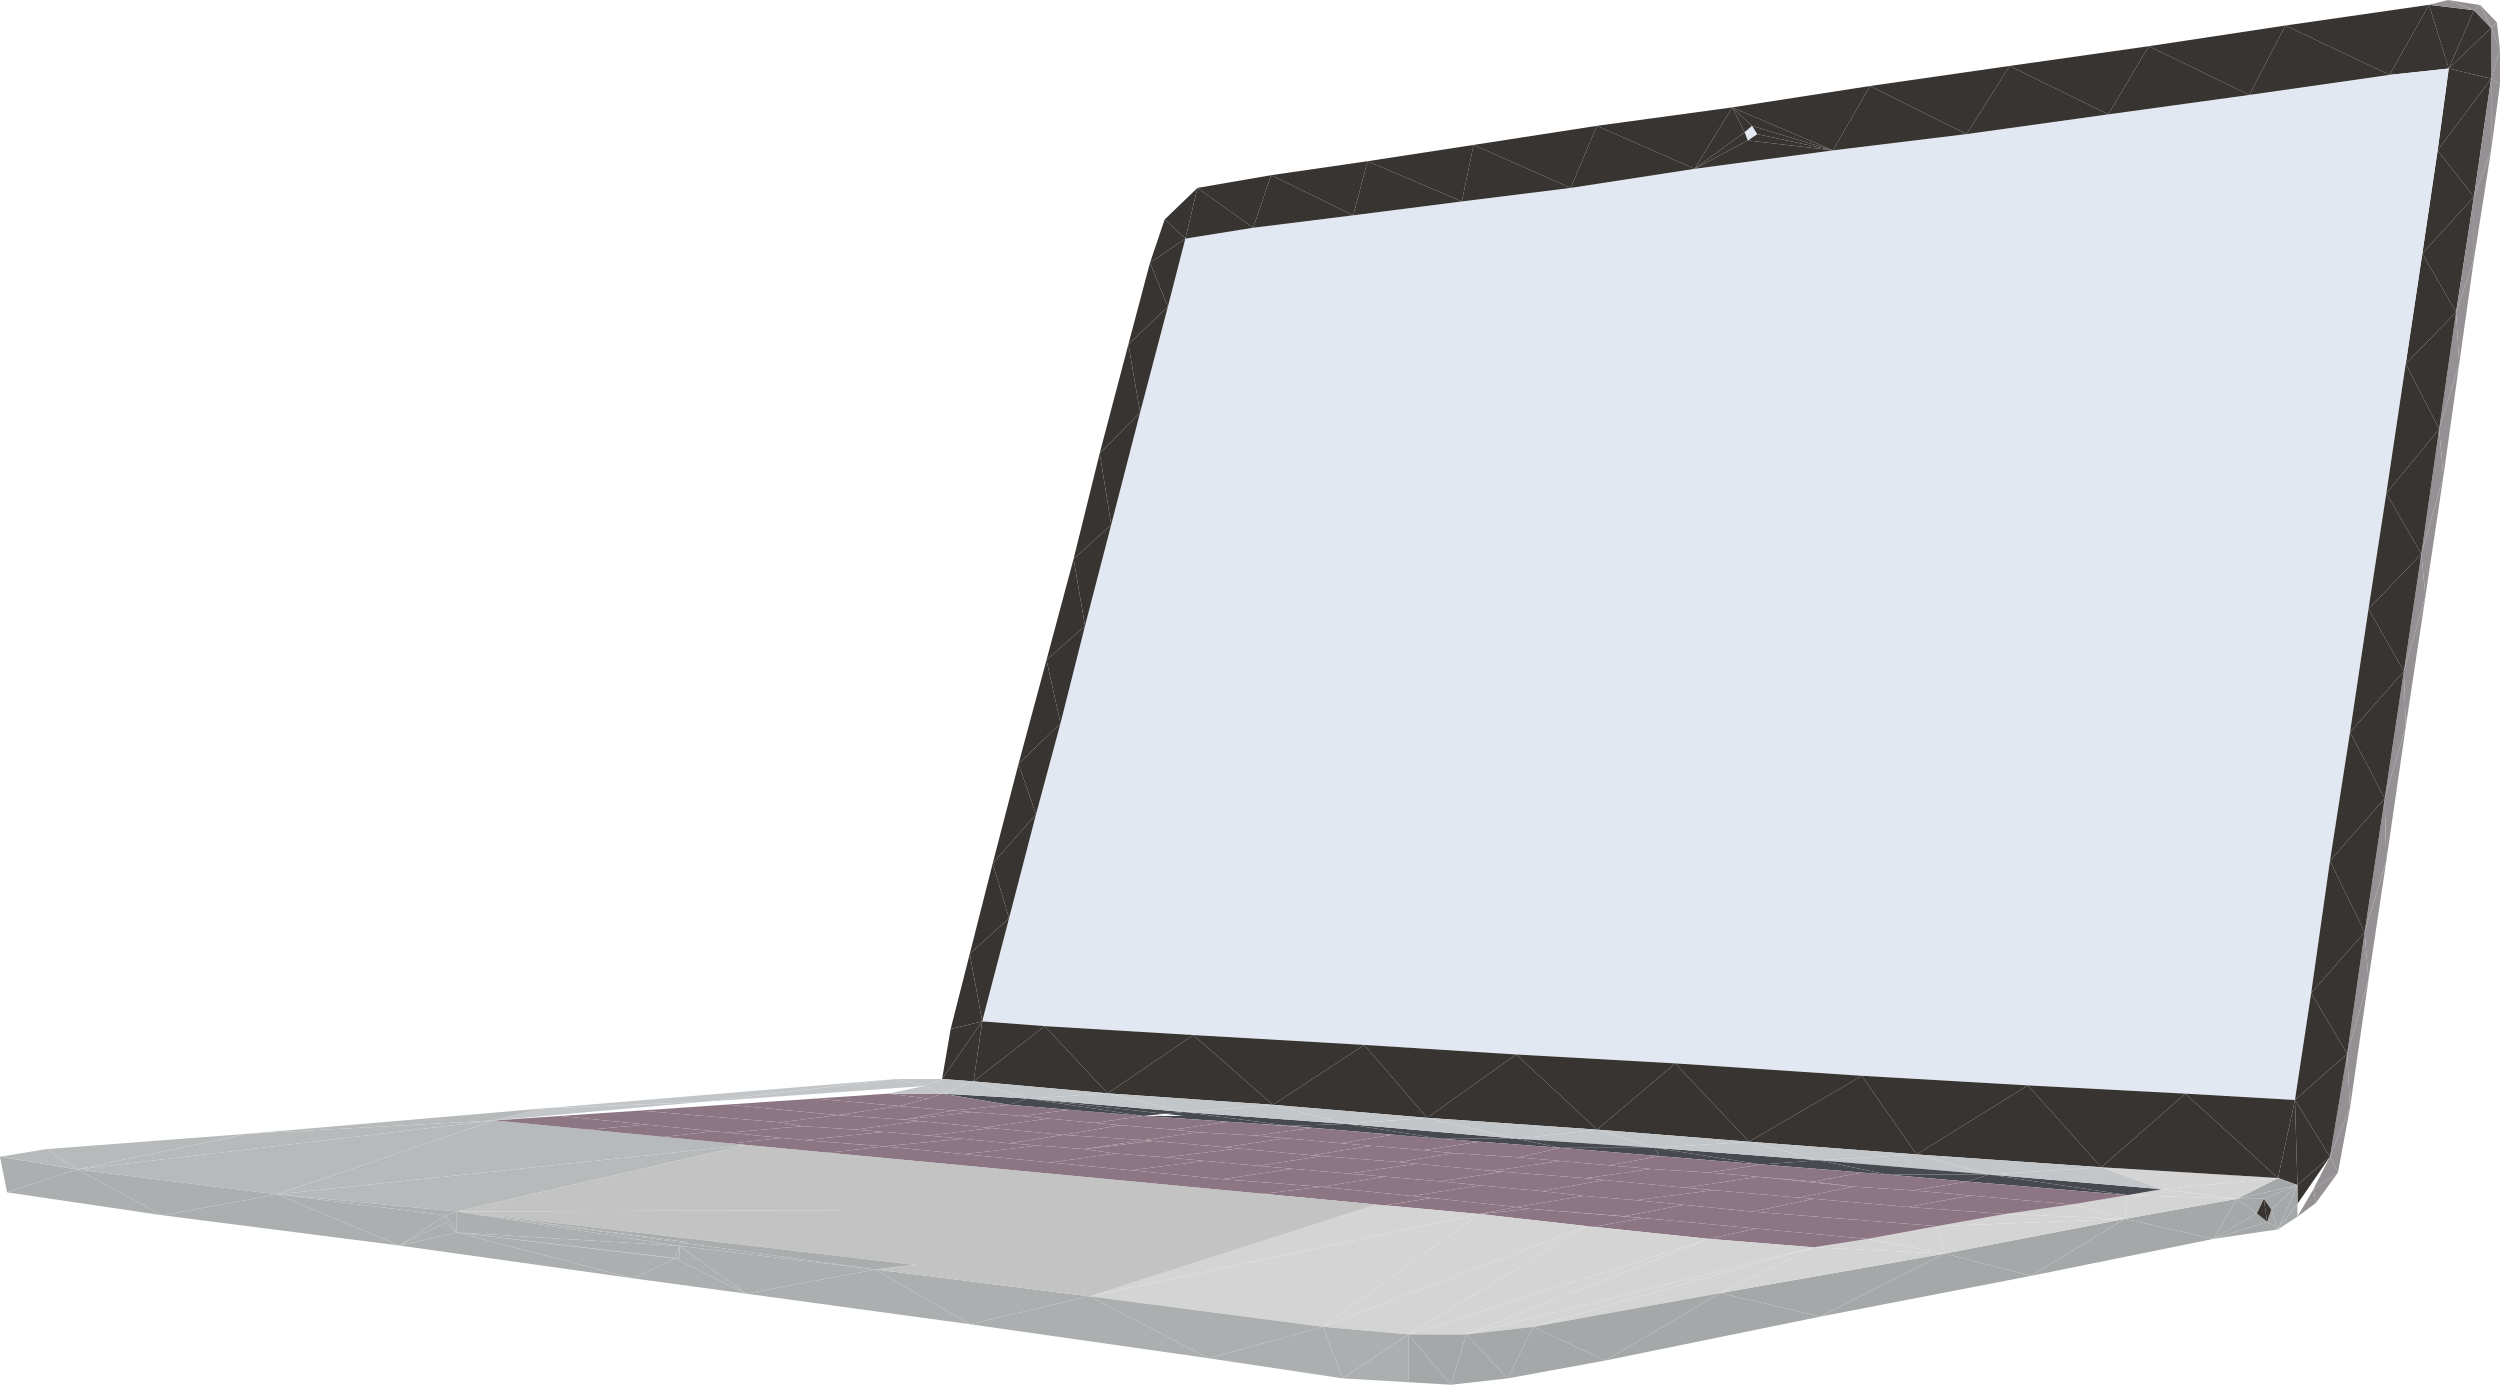
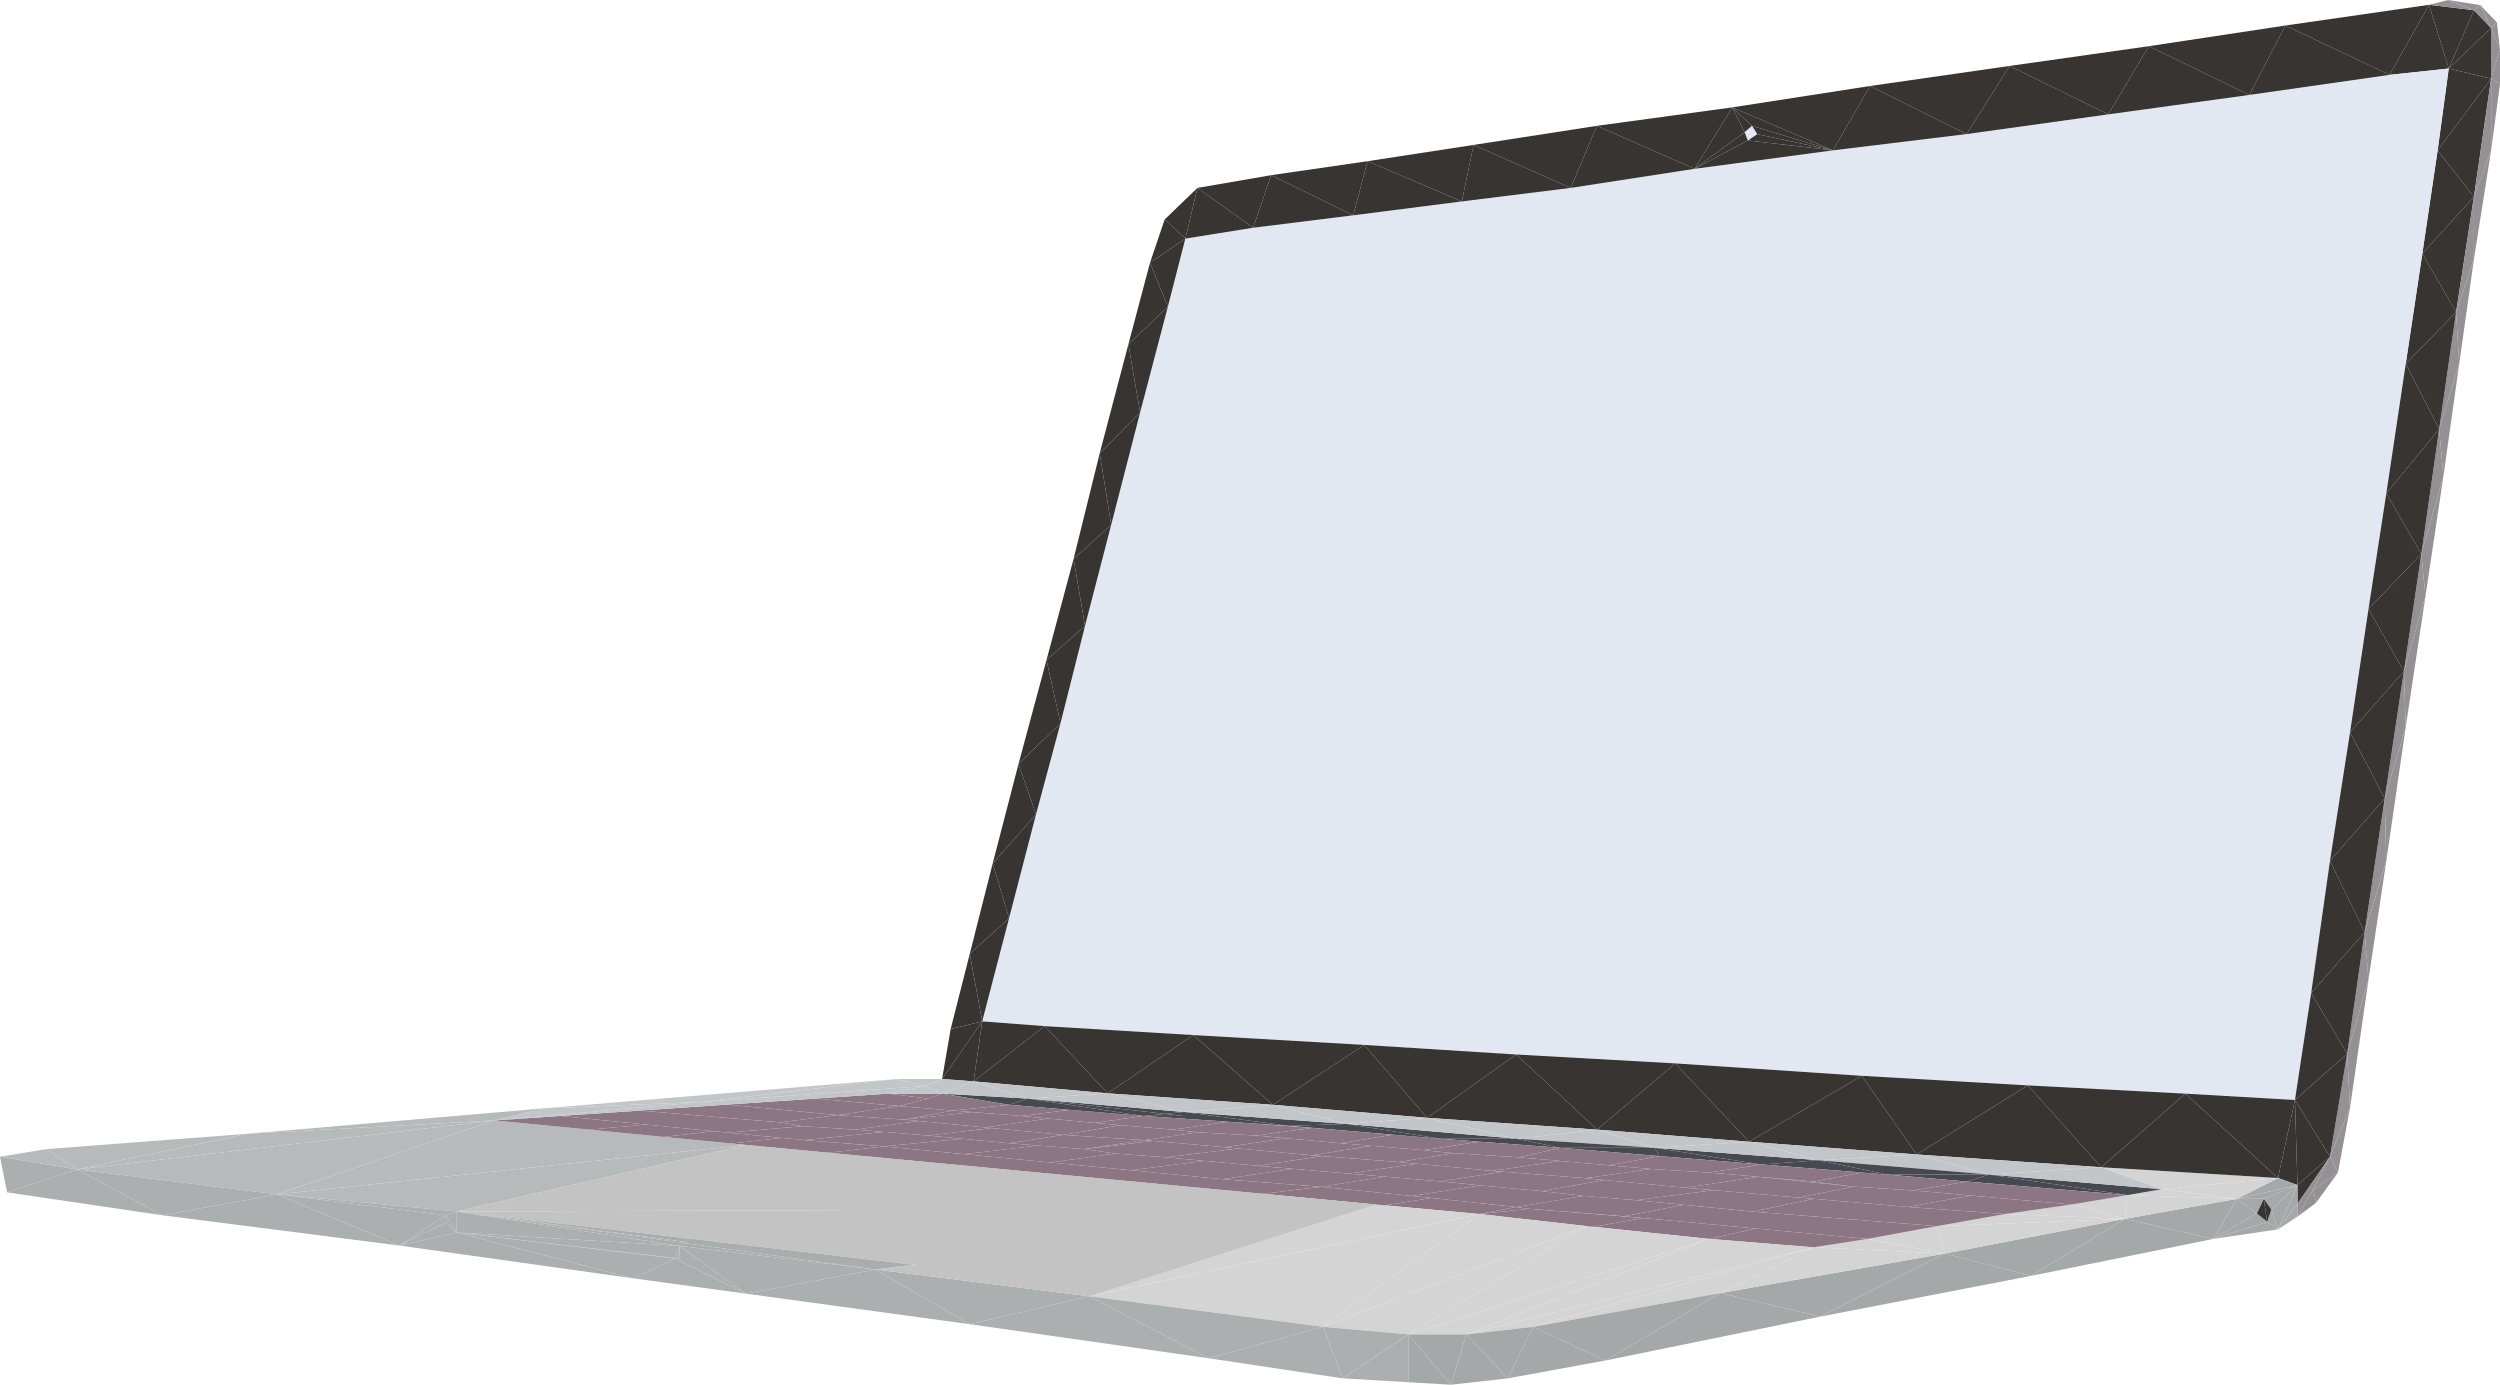
<svg xmlns="http://www.w3.org/2000/svg" viewBox="0 0 436.11 241.56">
  <defs>
    <style>.cls-1{fill:#8d7684;}.cls-2{fill:#949093;}.cls-3{fill:#373431;}.cls-4{fill:#e2e8f1;}.cls-5{fill:#a5a8a9;}.cls-6{fill:#d4d4d4;}.cls-7{fill:#474950;}.cls-8{fill:#c2c6c9;}.cls-9{fill:#abafb0;}.cls-10{fill:#c3c3c3;}.cls-11{fill:#a9adae;}.cls-12{fill:#b7babb;}.cls-13{fill:none;}</style>
  </defs>
  <g id="Calque_2" data-name="Calque 2">
    <g id="Calque_1-2" data-name="Calque 1">
      <polygon class="cls-1" points="154.89 190.78 164.34 190.78 161.89 191.64 154.89 190.78" />
      <polygon class="cls-2" points="436.11 8.56 436.11 14.67 434.56 13.73 436.11 8.56" />
      <polygon class="cls-2" points="434.56 13.73 434.56 4.89 436.11 8.56 434.56 13.73" />
      <polygon class="cls-2" points="434.56 13.73 436.11 14.67 434.56 26.23 434.56 13.73" />
      <polygon class="cls-2" points="435.56 3.89 436.11 8.56 434.56 4.89 435.56 3.89" />
      <polygon class="cls-2" points="435.56 3.89 434.56 4.89 432.67 0.89 435.56 3.89" />
      <polygon class="cls-3" points="434.56 4.89 434.56 13.73 427.17 11.95 434.56 4.89" />
      <polygon class="cls-3" points="431.56 1.78 434.56 4.89 427.17 11.95 431.56 1.78" />
      <polygon class="cls-3" points="434.56 13.73 431.56 34.34 425.23 26.23 434.56 13.73" />
      <polygon class="cls-3" points="434.56 13.73 425.23 26.23 427.17 11.95 434.56 13.73" />
      <polygon class="cls-2" points="431.56 34.34 434.56 13.73 434.56 26.23 431.56 34.34" />
      <polygon class="cls-2" points="431.56 34.34 434.56 26.23 431.56 45.23 431.56 34.34" />
      <polygon class="cls-2" points="432.67 0.89 434.56 4.89 431.56 1.78 432.67 0.89" />
      <polygon class="cls-2" points="427.06 0 432.67 0.89 431.56 1.78 427.06 0" />
      <polygon class="cls-3" points="431.56 1.78 427.17 11.95 423.73 0.84 431.56 1.78" />
      <polygon class="cls-3" points="425.23 26.23 431.56 34.34 422.56 44.23 425.23 26.23" />
      <polygon class="cls-3" points="431.56 34.34 428.45 54.45 422.56 44.23 431.56 34.34" />
      <polygon class="cls-2" points="428.45 54.45 431.56 34.34 431.56 45.23 428.45 54.45" />
      <polygon class="cls-2" points="431.56 1.78 423.73 0.84 427.06 0 431.56 1.78" />
      <polygon class="cls-2" points="431.56 45.23 429 63.45 428.45 54.45 431.56 45.23" />
      <polygon class="cls-2" points="425.5 74.84 428.45 54.45 429 63.45 425.5 74.84" />
      <polygon class="cls-3" points="422.56 44.23 428.45 54.45 419.67 63.45 422.56 44.23" />
      <polygon class="cls-3" points="428.45 54.45 425.5 74.84 419.67 63.45 428.45 54.45" />
      <polygon class="cls-2" points="429 63.45 426.23 83.12 425.5 74.84 429 63.45" />
      <polygon class="cls-3" points="423.73 0.84 427.17 11.95 416.84 13.06 423.73 0.84" />
      <polygon class="cls-4" points="427.17 11.95 425.23 26.23 422.56 44.23 419.67 63.45 416.28 86.06 413.17 106.23 409.95 127.73 406.45 150.17 403.17 173.23 400.34 191.89 381.23 190.78 353.73 189.34 324.78 187.67 292.23 185.5 264.5 183.95 238 182.28 208.17 180.56 182.23 179 171.34 178.17 176.03 160.17 180.73 142.06 185 126.17 189.28 109.17 193.84 91.56 198.89 71.95 203.73 53.5 206.78 41.62 218.61 39.73 236.06 37.56 255 35.14 274 32.78 295.61 29.45 319.73 26.23 343.06 23.39 367.78 19.95 392.39 16.56 416.84 13.06 427.17 11.95" />
      <polygon class="cls-2" points="422.39 96.62 425.5 74.84 426.23 83.12 422.39 96.62" />
      <polygon class="cls-3" points="419.67 63.45 425.5 74.84 416.28 86.06 419.67 63.45" />
      <polygon class="cls-3" points="425.5 74.84 422.39 96.62 416.28 86.06 425.5 74.84" />
      <polygon class="cls-2" points="426.23 83.12 423.11 104 422.39 96.62 426.23 83.12" />
      <polygon class="cls-3" points="423.73 0.84 416.84 13.06 398.67 4.45 423.73 0.84" />
      <polygon class="cls-2" points="419.34 117.12 422.39 96.62 423.11 104 419.34 117.12" />
      <polygon class="cls-3" points="416.28 86.06 422.39 96.62 413.17 106.23 416.28 86.06" />
      <polygon class="cls-3" points="422.39 96.62 419.34 117.12 413.17 106.23 422.39 96.62" />
      <polygon class="cls-2" points="423.11 104 419.67 126.78 419.34 117.12 423.11 104" />
      <polygon class="cls-2" points="416 139.28 419.34 117.12 419.67 126.78 416 139.28" />
      <polygon class="cls-3" points="413.17 106.23 419.34 117.12 409.95 127.73 413.17 106.23" />
      <polygon class="cls-3" points="419.34 117.12 416 139.28 409.95 127.73 419.34 117.12" />
      <polygon class="cls-2" points="419.67 126.78 416.28 150.17 416 139.28 419.67 126.78" />
      <polygon class="cls-3" points="416.84 13.06 392.39 16.56 398.67 4.45 416.84 13.06" />
      <polygon class="cls-2" points="412.5 162.62 416 139.28 416.28 150.17 412.5 162.62" />
      <polygon class="cls-3" points="409.95 127.73 416 139.28 406.45 150.17 409.95 127.73" />
      <polygon class="cls-3" points="416 139.28 412.5 162.62 406.45 150.17 416 139.28" />
      <polygon class="cls-2" points="416.28 150.17 413.17 170.89 412.5 162.62 416.28 150.17" />
      <polygon class="cls-2" points="409.45 183.84 412.5 162.62 413.17 170.89 409.45 183.84" />
      <polygon class="cls-3" points="406.45 150.17 412.5 162.62 403.17 173.23 406.45 150.17" />
      <polygon class="cls-3" points="412.5 162.62 409.45 183.84 403.17 173.23 412.5 162.62" />
      <polygon class="cls-2" points="413.17 170.89 409.95 193.23 409.45 183.84 413.17 170.89" />
      <polygon class="cls-2" points="406.45 201.78 409.45 183.84 409.95 193.23 406.45 201.78" />
      <polygon class="cls-3" points="403.17 173.23 409.45 183.84 400.34 191.89 403.17 173.23" />
      <polygon class="cls-3" points="409.45 183.84 406.45 201.78 400.34 191.89 409.45 183.84" />
      <polygon class="cls-2" points="409.95 193.23 407.84 204.56 406.45 201.78 409.95 193.23" />
      <polygon class="cls-2" points="403.56 207.45 406.45 201.78 407.84 204.56 403.56 207.45" />
      <polygon class="cls-3" points="400.34 191.89 406.45 201.78 400.78 206.73 400.34 191.89" />
      <polygon class="cls-2" points="407.84 204.56 404 209.84 403.56 207.45 407.84 204.56" />
      <polygon class="cls-2" points="403.56 207.45 404 209.84 400.78 212.23 403.56 207.45" />
      <polygon class="cls-3" points="406.45 201.78 400.78 210 400.78 206.73 406.45 201.78" />
      <polygon class="cls-3" points="400.34 191.89 400.78 206.73 397.39 205.5 400.34 191.89" />
      <polygon class="cls-5" points="400.78 206.73 397.39 214.45 396.23 211 400.78 206.73" />
      <polygon class="cls-5" points="400.78 210 397.39 214.45 400.78 206.73 400.78 210" />
      <polygon class="cls-5" points="400.78 210 400.78 212.23 397.39 214.45 400.78 210" />
      <polygon class="cls-3" points="400.34 191.89 397.39 205.5 381.23 190.78 400.34 191.89" />
      <polygon class="cls-3" points="398.67 4.45 392.39 16.56 374.84 8.06 398.67 4.45" />
      <polygon class="cls-5" points="397.39 205.5 400.78 206.73 390.23 209.12 397.39 205.5" />
      <polygon class="cls-5" points="396.23 211 397.39 214.45 395.5 213.12 396.23 211" />
      <polygon class="cls-6" points="397.39 205.5 377.06 207.45 366.56 203.62 397.39 205.5" />
      <polygon class="cls-3" points="397.39 205.5 366.56 203.62 381.23 190.78 397.39 205.5" />
      <polygon class="cls-5" points="395.5 213.12 397.39 214.45 386.11 216.12 395.5 213.12" />
      <polygon class="cls-5" points="400.78 206.73 396.23 211 394.89 209.12 400.78 206.73" />
      <polygon class="cls-3" points="396.23 211 395.5 213.12 394.89 209.12 396.23 211" />
      <polygon class="cls-5" points="393.67 211.67 395.5 213.12 386.11 216.12 393.67 211.67" />
      <polygon class="cls-3" points="394.89 209.12 395.5 213.12 393.67 211.67 394.89 209.12" />
      <polygon class="cls-5" points="390.23 209.12 400.78 206.73 394.89 209.12 390.23 209.12" />
      <polygon class="cls-5" points="394.89 209.12 393.67 211.67 390.23 209.12 394.89 209.12" />
      <polygon class="cls-5" points="393.67 211.67 386.11 216.12 390.23 209.12 393.67 211.67" />
      <polygon class="cls-3" points="392.39 16.56 367.78 19.95 374.84 8.06 392.39 16.56" />
      <polygon class="cls-6" points="377.06 207.45 397.39 205.5 390.23 209.12 377.06 207.45" />
      <polygon class="cls-5" points="390.23 209.12 386.11 216.12 370.67 212.62 390.23 209.12" />
      <polygon class="cls-6" points="390.23 209.12 370.67 212.62 371.13 208.48 390.23 209.12" />
      <polygon class="cls-6" points="390.23 209.12 371.13 208.48 377.06 207.45 390.23 209.12" />
      <polygon class="cls-5" points="386.11 216.12 354.34 222.56 370.67 212.62 386.11 216.12" />
      <polygon class="cls-3" points="381.23 190.78 366.56 203.62 353.73 189.34 381.23 190.78" />
      <polygon class="cls-3" points="374.84 8.06 367.78 19.95 350.56 11.5 374.84 8.06" />
      <polygon class="cls-7" points="346.98 204.89 377.06 207.45 371.13 208.48 346.98 204.89" />
      <polygon class="cls-6" points="371.13 208.48 370.67 212.62 361.34 210.12 371.13 208.48" />
      <polygon class="cls-5" points="370.67 212.62 354.34 222.56 339.25 218.67 370.67 212.62" />
      <polygon class="cls-6" points="370.67 212.62 339.25 218.67 337.89 213.89 370.67 212.62" />
      <polygon class="cls-3" points="367.78 19.95 343.06 23.39 350.56 11.5 367.78 19.95" />
      <polygon class="cls-3" points="353.73 189.34 366.56 203.62 334.34 201.39 353.73 189.34" />
      <polygon class="cls-8" points="366.56 203.62 377.06 207.45 346.98 204.89 366.56 203.62" />
      <polygon class="cls-6" points="361.34 210.12 370.67 212.62 349.78 211.78 361.34 210.12" />
      <polygon class="cls-5" points="354.34 222.56 317.56 229.67 339.25 218.67 354.34 222.56" />
      <polygon class="cls-3" points="353.73 189.34 334.34 201.39 324.78 187.67 353.73 189.34" />
      <polygon class="cls-3" points="350.56 11.5 343.06 23.39 326.23 15 350.56 11.5" />
      <polygon class="cls-1" points="343.8 208.56 361.34 210.12 349.78 211.78 332.78 210.55 343.8 208.56" />
      <polygon class="cls-6" points="349.78 211.78 370.67 212.62 337.89 213.89 349.78 211.78" />
      <polygon class="cls-8" points="334.34 201.39 366.56 203.62 346.98 204.89 334.34 201.39" />
      <polygon class="cls-7" points="346.98 204.89 371.13 208.48 343.11 206.12 346.98 204.89" />
      <polygon class="cls-7" points="346.98 204.89 343.11 206.12 329.17 204.89 346.98 204.89" />
      <polygon class="cls-1" points="343.11 206.12 371.13 208.48 361.34 210.12 343.8 208.56 333.78 207.67 343.11 206.12" />
      <polygon class="cls-3" points="343.06 23.39 319.73 26.23 326.23 15 343.06 23.39" />
      <polygon class="cls-6" points="337.89 213.89 339.25 218.67 325.78 216.12 337.89 213.89" />
      <polygon class="cls-5" points="339.25 218.67 317.56 229.67 300.11 225.56 339.25 218.67" />
      <polygon class="cls-6" points="339.25 218.67 300.11 225.56 316.34 217.59 339.25 218.67" />
      <polygon class="cls-3" points="324.78 187.67 334.34 201.39 305.11 199.17 324.78 187.67" />
      <polygon class="cls-8" points="334.34 201.39 346.98 204.89 317.23 202.39 334.34 201.39" />
      <polygon class="cls-1" points="337.89 213.89 305.73 211.37 316.34 209.12 332.78 210.55 349.78 211.78 337.89 213.89" />
      <polygon class="cls-7" points="329.17 204.89 317.23 202.39 346.98 204.89 329.17 204.89" />
      <polygon class="cls-3" points="326.23 15 319.73 26.23 302.17 18.73 326.23 15" />
      <polygon class="cls-6" points="325.78 216.12 339.25 218.67 316.34 217.59 325.78 216.12" />
      <polygon class="cls-3" points="324.78 187.67 305.11 199.17 292.23 185.5 324.78 187.67" />
      <polygon class="cls-1" points="324.78 204.54 329.17 204.89 343.11 206.12 333.78 207.67 323.27 207 316.34 206.12 324.78 204.54" />
      <polygon class="cls-3" points="319.73 26.23 295.61 29.45 304.89 24.5 319.73 26.23" />
      <polygon class="cls-5" points="317.56 229.67 280 237.34 300.11 225.56 317.56 229.67" />
      <polygon class="cls-8" points="305.11 199.17 334.34 201.39 317.23 202.39 305.11 199.17" />
      <polygon class="cls-7" points="317.23 202.39 329.17 204.89 324.78 204.54 307.28 203.14 317.23 202.39" />
      <polygon class="cls-1" points="306.28 214.31 325.78 216.12 316.34 217.59 298.11 216.12 306.28 214.31" />
      <polygon class="cls-1" points="316.34 206.12 323.27 207 307.09 205.32 316.34 206.12" />
      <polygon class="cls-1" points="323.27 207 333.78 207.67 343.8 208.56 332.78 210.55 316.34 209.12 313.77 208.92 323.27 207" />
      <polygon class="cls-6" points="316.34 217.59 300.11 225.56 267.45 231.45 316.34 217.59" />
      <polygon class="cls-6" points="316.34 217.59 255.78 232.78 298.11 216.12 316.34 217.59" />
      <path class="cls-1" d="M314,209.17l-14.88-1.3Z" transform="translate(-0.25 -0.25)" />
      <polygon class="cls-7" points="288.64 200.23 317.23 202.39 307.28 203.14 288.64 200.23" />
      <polygon class="cls-1" points="307.28 203.14 324.78 204.54 316.34 206.12 307.09 205.32 306.69 205.28 306.67 205.28 298.11 204.54 307.28 203.14" />
      <polygon class="cls-3" points="305.61 21.95 319.73 26.23 306.5 23.39 305.61 21.95" />
      <polygon class="cls-3" points="306.5 23.39 319.73 26.23 304.89 24.5 306.5 23.39" />
      <polygon class="cls-3" points="302.17 18.73 319.73 26.23 305.61 21.95 302.17 18.73" />
      <polygon class="cls-4" points="305.61 21.95 306.5 23.39 304.34 23.06 305.61 21.95" />
      <polygon class="cls-3" points="302.17 18.73 305.61 21.95 304.34 23.06 302.17 18.73" />
      <polygon class="cls-3" points="292.23 185.5 305.11 199.17 278.61 197.06 292.23 185.5" />
      <polygon class="cls-8" points="305.11 199.17 317.23 202.39 288.64 200.23 305.11 199.17" />
      <polygon class="cls-4" points="304.34 23.06 306.5 23.39 304.89 24.5 304.34 23.06" />
      <polygon class="cls-3" points="304.34 23.06 304.89 24.5 295.61 29.45 304.34 23.06" />
      <polygon class="cls-3" points="302.17 18.73 304.34 23.06 295.61 29.45 302.17 18.73" />
      <polygon class="cls-3" points="302.17 18.73 295.61 29.45 278.56 21.95 302.17 18.73" />
      <polygon class="cls-5" points="300.11 225.56 280 237.34 267.45 231.45 300.11 225.56" />
      <polygon class="cls-1" points="307.09 205.32 323.27 207 313.77 208.92 298.89 207.62 298.86 207.62 294 207.2 306.67 205.28 306.69 205.28 307.09 205.32" />
      <polygon class="cls-1" points="298.11 216.12 277.95 214.01 286.6 212.48 286.61 212.48 306.28 214.31 298.11 216.12" />
      <polygon class="cls-6" points="298.11 216.12 255.78 232.78 245.67 232.78 298.11 216.12" />
      <polygon class="cls-3" points="295.61 29.45 274 32.78 278.56 21.95 295.61 29.45" />
      <polygon class="cls-1" points="293.73 210.17 285.36 209.37 298.86 207.62 298.89 207.62 313.77 208.92 316.34 209.12 305.73 211.37 293.73 210.17" />
      <polygon class="cls-1" points="305.73 211.37 337.89 213.89 325.78 216.12 306.28 214.31 286.61 212.48 286.6 212.48 286.29 212.45 283.23 212.17 293.73 210.17 305.73 211.37" />
      <polygon class="cls-3" points="292.23 185.5 278.61 197.06 264.5 183.95 292.23 185.5" />
      <polygon class="cls-7" points="288.64 200.23 307.28 203.14 289.5 201.68 288.64 200.23" />
      <polygon class="cls-8" points="288.64 200.23 278.61 197.06 305.11 199.17 288.64 200.23" />
      <polygon class="cls-7" points="289.5 201.68 272.17 200.23 288.64 200.23 289.5 201.68" />
      <polygon class="cls-1" points="287.98 203.92 280.61 203.28 289.5 201.68 307.28 203.14 298.11 204.54 287.98 203.92" />
      <polygon class="cls-1" points="285.36 209.37 293.73 210.17 283.23 212.17 266.7 210.87 264.5 210.56 276.2 208.62 285.36 209.37" />
      <polygon class="cls-1" points="294 207.2 279.94 205.85 279.93 205.85 276.57 205.53 287.98 203.92 298.11 204.54 306.67 205.28 294 207.2" />
      <polygon class="cls-5" points="280 237.34 263 240.45 267.45 231.45 280 237.34" />
      <polygon class="cls-8" points="278.61 197.06 288.64 200.23 264.5 198.64 278.61 197.06" />
      <polygon class="cls-3" points="278.61 197.06 248.95 195 264.5 183.95 278.61 197.06" />
      <polygon class="cls-3" points="278.56 21.95 274 32.78 257.06 25.28 278.56 21.95" />
      <polygon class="cls-6" points="277.95 214.01 298.11 216.12 245.67 232.78 276.78 213.89 277.95 214.01" />
      <polygon class="cls-1" points="266.7 210.87 286.29 212.45 286.6 212.48 277.95 214.01 276.78 213.89 258.06 211.78 266.7 210.87" />
      <polygon class="cls-1" points="280.61 203.28 287.98 203.92 276.57 205.53 269.11 204.95 260.25 204.25 272.17 202.53 280.61 203.28" />
      <polygon class="cls-6" points="276.78 213.89 245.67 232.78 230.78 231.45 276.78 213.89" />
      <polygon class="cls-6" points="276.78 213.89 230.78 231.45 258.06 211.78 276.78 213.89" />
      <polygon class="cls-1" points="279.94 205.85 294 207.2 298.86 207.62 285.36 209.37 276.2 208.62 268.89 207.78 279.93 205.85 279.94 205.85" />
      <polygon class="cls-3" points="274 32.78 255 35.14 257.06 25.28 274 32.78" />
      <polygon class="cls-7" points="264.5 198.64 288.64 200.23 272.17 200.23 264.5 198.64" />
      <polygon class="cls-1" points="272.17 200.23 289.5 201.68 280.61 203.28 272.17 202.53 264.98 201.89 272.17 200.23" />
      <polygon class="cls-1" points="268.89 207.78 276.2 208.62 264.5 210.56 249.66 208.98 246.28 208.62 258.23 206.78 268.89 207.78" />
      <polygon class="cls-6" points="255.78 232.78 316.34 217.59 267.45 231.45 255.78 232.78" />
      <polygon class="cls-5" points="267.45 231.45 263 240.45 255.78 232.78 267.45 231.45" />
      <polygon class="cls-1" points="266.7 210.87 258.06 211.78 264.5 210.56 266.7 210.87" />
      <polygon class="cls-8" points="248.95 195 278.61 197.06 264.5 198.64 248.95 195" />
      <polygon class="cls-7" points="264.5 198.64 272.17 200.23 258.06 199.16 251.25 198.64 264.5 198.64" />
      <polygon class="cls-3" points="264.5 183.95 248.95 195 238 182.28 264.5 183.95" />
      <polygon class="cls-5" points="255.78 232.78 263 240.45 253.11 241.56 255.78 232.78" />
      <polygon class="cls-1" points="249.66 208.98 264.5 210.56 258.06 211.78 241.59 210.27 249.66 208.98" />
      <polygon class="cls-1" points="269.11 204.95 276.57 205.53 279.93 205.85 268.89 207.78 258.23 206.78 251.25 206.09 262.08 204.4 269.11 204.95" />
      <polygon class="cls-6" points="258.06 211.78 230.78 231.45 190 226.12 258.06 211.78" />
      <polygon class="cls-3" points="257.06 25.28 255 35.14 238.56 28.12 257.06 25.28" />
      <polygon class="cls-5" points="255.78 232.78 253.11 241.56 245.67 232.78 255.78 232.78" />
      <polygon class="cls-3" points="255 35.14 236.06 37.56 238.56 28.12 255 35.14" />
      <polygon class="cls-1" points="258.06 199.16 272.17 200.23 264.98 201.89 253.56 201.17 248.31 200.64 258.06 199.16" />
      <polygon class="cls-5" points="245.67 232.78 253.11 241.56 245.67 241.12 245.67 232.78" />
      <polygon class="cls-1" points="262.08 204.4 251.25 206.09 241.59 205.26 241.56 205.26 235.28 204.73 247.05 203 260.25 204.25 262.08 204.4" />
      <polygon class="cls-7" points="234.81 196.06 264.5 198.64 251.25 198.64 234.81 196.06" />
      <polygon class="cls-1" points="251.25 206.09 241.56 205.26 241.59 205.26 251.25 206.09" />
      <polygon class="cls-3" points="238 182.28 248.95 195 222.06 192.73 238 182.28" />
      <polygon class="cls-8" points="248.95 195 264.5 198.64 234.81 196.06 248.95 195" />
      <polygon class="cls-1" points="251.25 198.64 258.06 199.16 248.31 200.64 239.2 199.88 233.81 199.43 242.95 197.94 248.5 198.41 251.25 198.64" />
      <polygon class="cls-1" points="253.56 201.17 264.98 201.89 272.17 202.53 260.25 204.25 247.05 203 243.98 202.71 253.56 201.17" />
      <polygon class="cls-1" points="241.56 205.26 251.25 206.09 258.23 206.78 246.28 208.62 230.45 207.03 241.56 205.26" />
      <polygon class="cls-9" points="245.67 232.78 245.67 241.12 234.23 240.45 245.67 232.78" />
      <polygon class="cls-9" points="245.67 232.78 234.23 240.45 230.78 231.45 245.67 232.78" />
      <polygon class="cls-1" points="248.31 200.64 253.56 201.17 243.98 202.71 230.59 201.67 228.81 201.53 239.2 199.88 248.31 200.64" />
      <polygon class="cls-6" points="241.59 210.27 258.06 211.78 190 226.12 238.23 210.78 239.95 210.12 241.59 210.27" />
      <polygon class="cls-3" points="238.56 28.12 236.06 37.56 221.73 30.56 238.56 28.12" />
      <polygon class="cls-3" points="238 182.28 222.06 192.73 208.17 180.56 238 182.28" />
      <polygon class="cls-10" points="237.97 210.75 237.89 210.78 79.67 211.34 130.11 199.73 237.97 210.75" />
      <polygon class="cls-10" points="237.89 210.78 237.67 210.85 159.34 220.62 79.67 211.34 237.89 210.78" />
      <polygon class="cls-3" points="236.06 37.56 218.61 39.73 221.73 30.56 236.06 37.56" />
      <polygon class="cls-8" points="222.06 192.73 248.95 195 234.81 196.06 222.06 192.73" />
      <polygon class="cls-7" points="234.81 196.06 251.25 198.64 248.5 198.41 224.78 196.39 234.81 196.06" />
      <polygon class="cls-9" points="230.78 231.45 234.23 240.45 210.89 236.95 230.78 231.45" />
      <polygon class="cls-9" points="230.78 231.45 210.89 236.95 190 226.12 230.78 231.45" />
      <polygon class="cls-1" points="225.5 203.89 235.28 204.73 241.56 205.26 230.45 207.03 213.2 205.7 225.48 203.89 225.5 203.89" />
      <polygon class="cls-1" points="243.98 202.71 247.05 203 235.28 204.73 225.5 203.89 225.48 203.89 219.36 203.37 230.59 201.67 243.98 202.71" />
      <polygon class="cls-1" points="230.45 207.03 246.28 208.62 249.66 208.98 241.59 210.27 239.95 210.12 230.24 209.2 220.27 208.25 230.45 207.03" />
      <polygon class="cls-7" points="206.48 193.98 234.81 196.06 224.78 196.39 206.48 193.98" />
      <polygon class="cls-1" points="228.92 196.75 242.95 197.94 233.81 199.43 224.36 198.57 219.14 198.09 228.92 196.75" />
      <polygon class="cls-1" points="233.81 199.43 239.2 199.88 228.81 201.53 219.61 200.68 216.01 200.34 215.99 200.34 213.59 200.12 224.36 198.57 233.81 199.43" />
      <polygon class="cls-8" points="222.06 192.73 234.81 196.06 206.48 193.98 222.06 192.73" />
      <polygon class="cls-3" points="222.06 192.73 193.23 190.73 208.17 180.56 222.06 192.73" />
      <polygon class="cls-3" points="221.73 30.56 218.61 39.73 208.89 32.78 221.73 30.56" />
      <polygon class="cls-3" points="218.61 39.73 206.78 41.62 208.89 32.78 218.61 39.73" />
      <polygon class="cls-1" points="228.81 201.53 230.59 201.67 219.36 203.37 213.47 202.82 210.06 202.51 203.42 201.89 215.99 200.34 216.01 200.34 219.61 200.68 228.81 201.53" />
      <polygon class="cls-1" points="208.98 197.53 219.14 198.09 224.36 198.57 213.59 200.12 201.12 199.03 199.56 198.89 208.98 197.53" />
      <polygon class="cls-1" points="213.2 205.7 197.25 204.15 210.06 202.51 213.47 202.82 219.36 203.37 225.48 203.89 213.2 205.7" />
      <polygon class="cls-9" points="210.89 236.95 169.17 231 190 226.12 210.89 236.95" />
      <polygon class="cls-1" points="214.25 195.68 228.92 196.75 219.14 198.09 208.98 197.53 204.59 197.06 214.25 195.68" />
      <polygon class="cls-3" points="208.89 32.78 206.78 41.62 203.17 38.28 208.89 32.78" />
      <polygon class="cls-3" points="208.17 180.56 193.23 190.73 182.23 179 208.17 180.56" />
      <polygon class="cls-3" points="206.78 41.62 203.73 53.5 200.61 45.84 206.78 41.62" />
      <polygon class="cls-3" points="206.78 41.62 200.61 45.84 203.17 38.28 206.78 41.62" />
      <polygon class="cls-8" points="206.48 193.98 193.23 190.73 222.06 192.73 206.48 193.98" />
      <polygon class="cls-7" points="206.48 193.98 224.78 196.39 214.25 195.68 199.39 194.67 206.48 194.67 203.18 194.3 206.48 193.98" />
      <polygon class="cls-7" points="206.48 193.98 203.18 194.3 179.31 191.64 206.48 193.98" />
      <polygon class="cls-3" points="200.61 45.84 203.73 53.5 196.84 60.06 200.61 45.84" />
      <polygon class="cls-3" points="203.73 53.5 198.89 71.95 196.84 60.06 203.73 53.5" />
      <polygon class="cls-7" points="203.18 194.3 199.39 194.67 179.31 191.64 203.18 194.3" />
      <polygon class="cls-1" points="201.12 199.03 189.14 200.46 199.56 198.89 201.12 199.03" />
      <polygon class="cls-1" points="204.59 197.06 195.45 196.28 190.95 195.89 199.39 194.67 214.25 195.68 204.59 197.06" />
      <polygon class="cls-3" points="196.84 60.06 198.89 71.95 191.84 79.06 196.84 60.06" />
      <polygon class="cls-3" points="198.89 71.95 193.84 91.56 191.84 79.06 198.89 71.95" />
      <polygon class="cls-1" points="194.53 201.23 203.42 201.89 210.06 202.51 197.25 204.15 183.23 202.79 194.53 201.23" />
      <polygon class="cls-1" points="195.45 196.28 204.59 197.06 208.98 197.53 199.56 198.89 185.42 197.98 195.45 196.28" />
      <polygon class="cls-1" points="203.42 201.89 194.53 201.23 189.14 200.46 201.12 199.03 213.59 200.12 215.99 200.34 203.42 201.89" />
      <polygon class="cls-3" points="191.84 79.06 193.84 91.56 187.28 97.5 191.84 79.06" />
      <polygon class="cls-3" points="193.84 91.56 189.28 109.17 187.28 97.5 193.84 91.56" />
      <polygon class="cls-3" points="182.23 179 193.23 190.73 169.84 188.64 182.23 179" />
      <polygon class="cls-8" points="193.23 190.73 206.48 193.98 179.31 191.64 193.23 190.73" />
      <polygon class="cls-1" points="191.11 193.98 199.39 194.67 190.95 195.89 182.86 195.12 178.2 194.67 186.55 193.6 191.11 193.98" />
      <polygon class="cls-9" points="190 226.12 169.17 231 152.67 221.45 190 226.12" />
      <polygon class="cls-3" points="187.28 97.5 189.28 109.17 182.56 115.12 187.28 97.5" />
      <polygon class="cls-3" points="189.28 109.17 185 126.17 182.56 115.12 189.28 109.17" />
      <polygon class="cls-1" points="186.58 193.6 191.11 193.98 186.55 193.6 186.58 193.6" />
      <polygon class="cls-1" points="190.95 195.89 195.45 196.28 185.42 197.98 172.95 196.78 171.82 196.67 182.86 195.12 190.95 195.89" />
      <polygon class="cls-1" points="185.42 197.98 199.56 198.89 189.14 200.46 181.06 199.83 176.03 199.43 185.42 197.98" />
      <polygon class="cls-3" points="182.56 115.12 185 126.17 177.67 133.28 182.56 115.12" />
      <polygon class="cls-3" points="185 126.17 180.73 142.06 177.67 133.28 185 126.17" />
      <polygon class="cls-1" points="189.14 200.46 194.53 201.23 183.23 202.79 168.21 201.34 181.06 199.83 189.14 200.46" />
      <polygon class="cls-3" points="182.23 179 169.84 188.64 171.34 178.17 182.23 179" />
      <polygon class="cls-3" points="177.67 133.28 180.73 142.06 173.17 150.62 177.67 133.28" />
      <polygon class="cls-3" points="180.73 142.06 176.03 160.17 173.17 150.62 180.73 142.06" />
      <polygon class="cls-8" points="169.84 188.64 193.23 190.73 179.31 191.64 169.84 188.64" />
      <polygon class="cls-7" points="179.31 191.64 199.39 194.67 191.11 193.98 186.58 193.6 186.55 193.6 176.03 192.73 179.31 191.64" />
      <polygon class="cls-7" points="164.34 190.78 179.31 191.64 176.03 192.73 164.34 190.78" />
      <polygon class="cls-3" points="173.17 150.62 176.03 160.17 169.17 166.39 173.17 150.62" />
      <polygon class="cls-3" points="176.03 160.17 171.34 178.17 169.17 166.39 176.03 160.17" />
      <polygon class="cls-1" points="176.03 192.73 186.55 193.6 178.2 194.67 169.64 194 169.63 194 166.17 193.73 176.03 192.73" />
      <polygon class="cls-1" points="172.95 196.78 185.42 197.98 176.03 199.43 167.84 198.65 167.83 198.65 161.92 198.09 172.95 196.78" />
      <polygon class="cls-1" points="171.82 196.67 172.95 196.78 161.92 198.09 154.18 197.46 154.16 197.46 149.2 197.06 160.28 195.56 171.82 196.67" />
      <polygon class="cls-1" points="169.64 194 178.2 194.67 182.86 195.12 171.82 196.67 160.28 195.56 157.73 195.31 169.63 194 169.64 194" />
      <polygon class="cls-3" points="169.17 166.39 171.34 178.17 165.84 179.5 169.17 166.39" />
      <polygon class="cls-3" points="171.34 178.17 169.84 188.64 164.34 188.23 171.34 178.17" />
      <polygon class="cls-3" points="171.34 178.17 164.34 188.23 165.84 179.5 171.34 178.17" />
      <polygon class="cls-8" points="169.84 188.64 179.31 191.64 164.34 190.78 169.84 188.64" />
      <polygon class="cls-9" points="169.17 231 130.11 225.67 152.67 221.45 169.17 231" />
      <polygon class="cls-1" points="167.84 198.65 176.03 199.43 181.06 199.83 168.21 201.34 168.2 201.34 154.18 199.98 167.83 198.65 167.84 198.65" />
      <polygon class="cls-10" points="168.01 203.31 213.02 207.57 230.24 209.2 239.95 210.12 237.97 210.75 130.11 199.73 144.48 201.09 168.01 203.31" />
      <polygon class="cls-1" points="166.17 193.73 169.63 194 157.73 195.31 166.17 193.73" />
      <polygon class="cls-8" points="164.34 190.78 164.34 188.23 169.84 188.64 164.34 190.78" />
      <polygon class="cls-8" points="164.34 188.23 164.34 190.78 161.23 189.45 164.34 188.23" />
      <polygon class="cls-1" points="164.34 190.78 176.03 192.73 166.17 193.73 156.81 192.95 161.89 191.64 164.34 190.78" />
      <polygon class="cls-8" points="161.23 189.45 164.34 190.78 154.89 190.78 161.23 189.45" />
      <polygon class="cls-8" points="156.23 188.23 164.34 188.23 161.23 189.45 156.23 188.23" />
      <polygon class="cls-10" points="159.78 220.67 237.67 210.85 190 226.12 152.67 221.45 159.78 220.67" />
      <polygon class="cls-1" points="156.81 192.95 166.17 193.73 157.73 195.31 146.09 194.52 156.81 192.95" />
      <polygon class="cls-8" points="156.23 188.23 161.23 189.45 122.45 192.23 156.23 188.23" />
      <polygon class="cls-1" points="154.89 190.78 161.89 191.64 156.81 192.95 142.23 191.64 154.89 190.78" />
      <polygon class="cls-1" points="154.18 197.46 161.92 198.09 167.83 198.65 154.18 199.98 140.28 198.89 154.16 197.46 154.18 197.46" />
      <polygon class="cls-1" points="183.23 202.79 197.25 204.15 213.2 205.7 230.45 207.03 220.27 208.25 213.02 207.57 168.01 203.31 144.48 201.09 154.18 199.98 168.2 201.34 168.21 201.34 183.23 202.79" />
      <polygon class="cls-9" points="152.67 221.45 130.11 225.67 118.56 217.34 152.67 221.45" />
      <polygon class="cls-11" points="152.67 221.45 118.56 217.34 119.45 216.85 152.67 221.45" />
      <polygon class="cls-1" points="142.23 191.64 156.81 192.95 146.09 194.52 126.77 192.69 142.22 191.64 142.23 191.64" />
      <polygon class="cls-1" points="157.73 195.31 160.28 195.56 149.2 197.06 139.95 196.45 136.06 195.79 146.09 194.52 157.73 195.31" />
      <polygon class="cls-1" points="139.95 196.45 149.2 197.06 154.16 197.46 140.28 198.89 136.31 198.5 126.97 197.59 139.95 196.45" />
      <polygon class="cls-1" points="126.77 192.69 146.09 194.52 136.06 195.79 111.57 193.73 126.75 192.69 126.77 192.69" />
      <polygon class="cls-1" points="140.28 198.89 154.18 199.98 144.48 201.09 130.11 199.73 127.57 199.48 136.31 198.5 140.28 198.89" />
      <polygon class="cls-12" points="130.11 199.73 79.67 211.34 48.34 208.34 130.11 199.73" />
      <polygon class="cls-12" points="130.11 199.73 48.34 208.34 86.23 195.45 102.76 197.06 115.75 198.33 127.57 199.48 130.11 199.73" />
      <polygon class="cls-9" points="130.11 225.67 110.45 223 117.78 219.56 130.11 225.67" />
      <polygon class="cls-1" points="126.97 197.59 136.31 198.5 127.57 199.48 115.75 198.33 124.42 197.34 126.95 197.59 126.97 197.59" />
      <polygon class="cls-1" points="124.42 197.34 115.75 198.33 102.76 197.06 112.7 196.17 124.42 197.34" />
      <polygon class="cls-8" points="122.45 192.23 94.89 193.34 156.23 188.23 122.45 192.23" />
      <polygon class="cls-8" points="122.45 192.23 86.23 195.45 94.89 193.34 122.45 192.23" />
      <polygon class="cls-11" points="119.78 216.67 79.67 211.34 159.34 220.62 152.67 221.45 119.45 216.85 119.78 216.67" />
      <polygon class="cls-11" points="119.78 216.67 119.45 216.85 79.67 211.34 119.78 216.67" />
      <polygon class="cls-9" points="118.56 217.34 130.11 225.67 117.78 219.56 117.81 219.47 118.56 219.56 118.56 217.34" />
      <polygon class="cls-11" points="118.56 217.34 79.67 211.34 119.45 216.85 118.56 217.34" />
      <polygon class="cls-9" points="118.56 217.34 118.56 219.56 117.81 219.47 118.56 217.34" />
      <polygon class="cls-9" points="118.56 217.34 117.81 219.47 79.67 215 118.56 217.34" />
      <polygon class="cls-9" points="118.56 217.34 79.67 215 79.67 211.34 118.56 217.34" />
      <polygon class="cls-9" points="117.78 219.56 110.45 223 79.67 215 117.78 219.56" />
      <polygon class="cls-1" points="124.42 197.34 112.7 196.17 97.68 194.67 111.57 193.73 136.06 195.79 139.95 196.45 126.97 197.59 126.95 197.59 124.42 197.34" />
      <polygon class="cls-9" points="110.45 223 69.67 217.28 79.67 215 110.45 223" />
      <polygon class="cls-1" points="97.68 194.67 112.7 196.17 102.76 197.06 86.23 195.45 97.67 194.67 97.68 194.67" />
      <polygon class="cls-12" points="43.11 197.78 94.89 193.34 86.23 195.45 43.11 197.78" />
      <polygon class="cls-12" points="86.23 195.45 48.34 208.34 13.45 204 86.23 195.45" />
      <polygon class="cls-9" points="79.67 211.34 79.67 215 77.78 212 79.67 211.34" />
      <polygon class="cls-9" points="77.78 213.23 79.67 215 69.67 217.28 77.78 213.23" />
      <polygon class="cls-9" points="77.78 212 79.67 215 77.78 213.23 77.78 212" />
      <polygon class="cls-9" points="48.34 208.34 79.67 211.34 77.78 212 48.34 208.34" />
      <polygon class="cls-9" points="77.78 212 77.78 213.23 69.67 217.28 77.78 212" />
      <polygon class="cls-9" points="77.78 212 69.67 217.28 48.34 208.34 77.78 212" />
      <polygon class="cls-9" points="69.67 217.28 28.34 212 48.34 208.34 69.67 217.28" />
      <polygon class="cls-9" points="48.34 208.34 28.34 212 13.45 204 48.34 208.34" />
      <polygon class="cls-12" points="43.11 197.78 86.23 195.45 13.45 204 43.11 197.78" />
      <polygon class="cls-12" points="43.11 197.78 13.45 204 8.11 200.45 43.11 197.78" />
      <polygon class="cls-9" points="28.34 212 1.23 208 13.45 204 28.34 212" />
      <polygon class="cls-9" points="13.45 204 1.23 208 0 201.78 13.45 204" />
      <polygon class="cls-12" points="13.45 204 0 201.78 8.11 200.45 13.45 204" />
      <polygon class="cls-10" points="239.95 210.12 238.23 210.78 190 226.12 239.95 210.12" />
      <polygon class="cls-9" points="117.81 219.47 117.78 219.56 79.67 215 117.81 219.47" />
      <polygon class="cls-9" points="152.67 221.45 159.33 220.62 159.78 220.67 152.67 221.45" />
      <polygon class="cls-13" points="190 226.12 159.33 220.62 130.12 199.73 239.95 210.12 190 226.12" />
      <polygon class="cls-10" points="159.78 220.67 130.12 199.73 239.95 210.12 190 226.12 159.78 220.67" />
+       <polygon class="cls-8" points="86.23 195.45 97.67 194.67 111.57 193.73 126.75 192.69 142.22 191.64 154.89 190.78 161.23 189.45 122.45 192.23 86.23 195.45" />
+       <polygon class="cls-7" points="199.39 194.67 206.48 194.67 203.16 194.3 199.39 194.67" />
+       <polygon class="cls-2" points="406.45 201.78 400.78 210 400.78 212.23 403.56 207.45 406.45 201.78" />
    </g>
  </g>
</svg>
